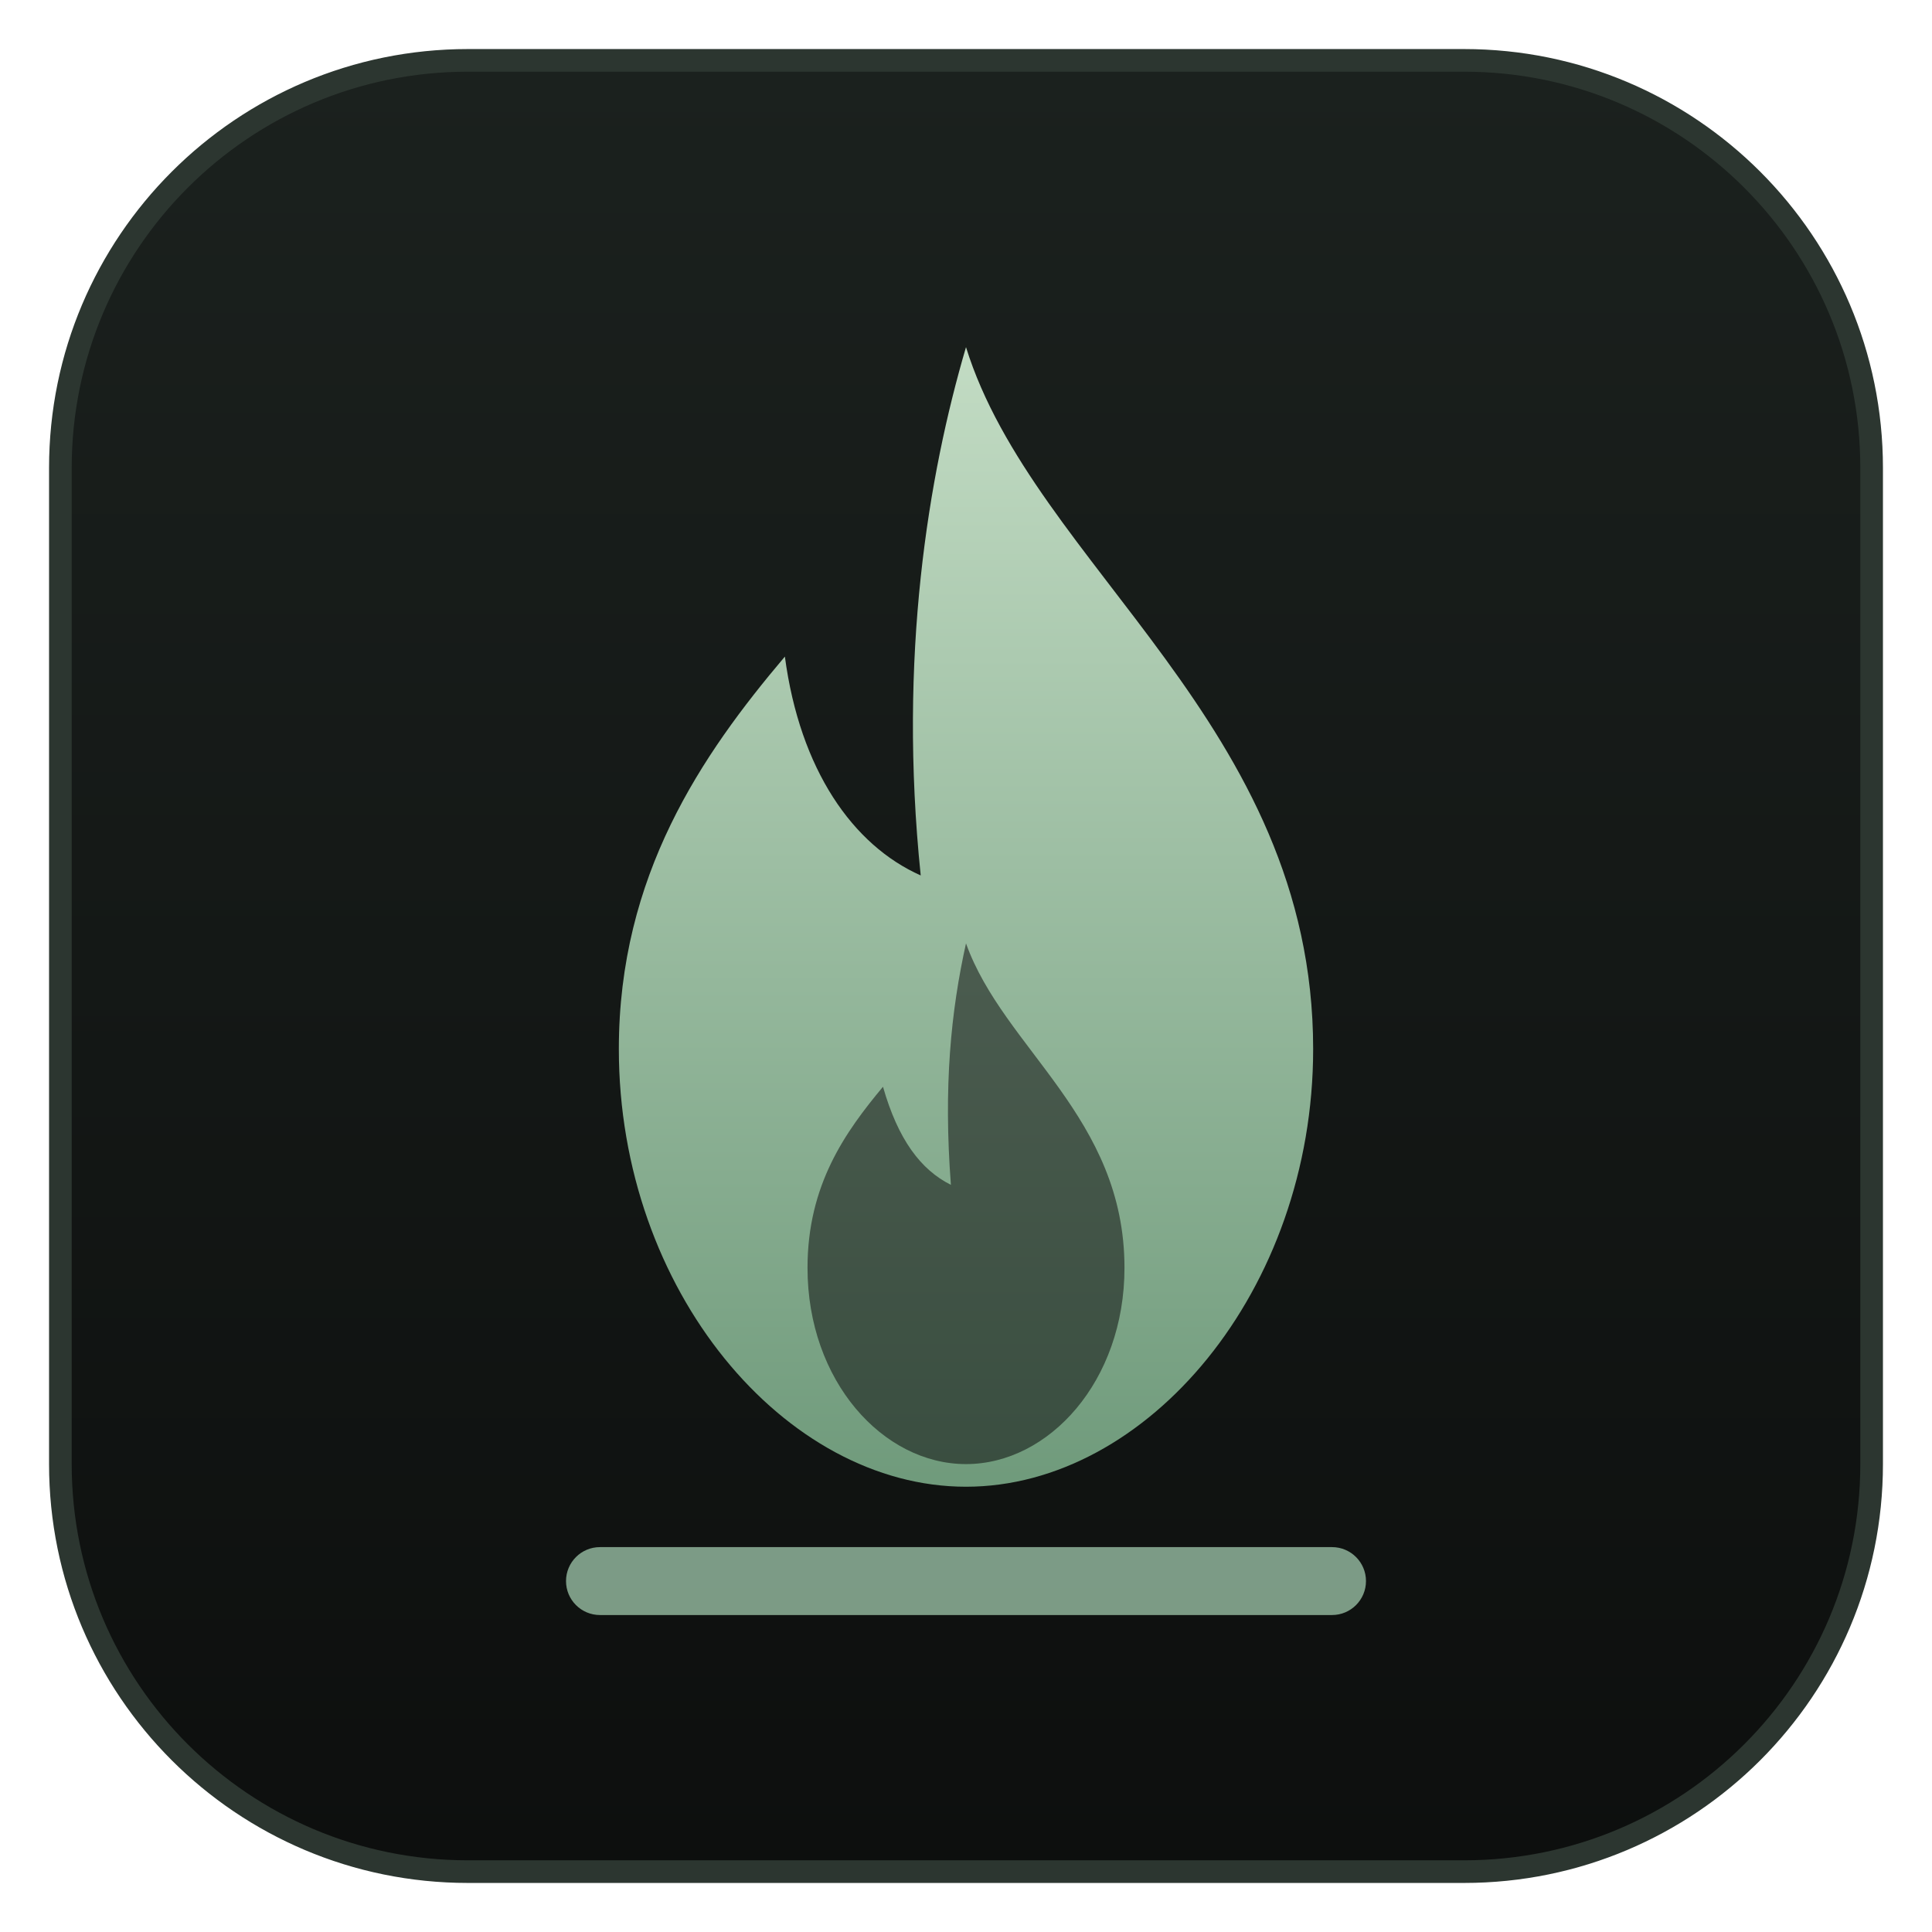
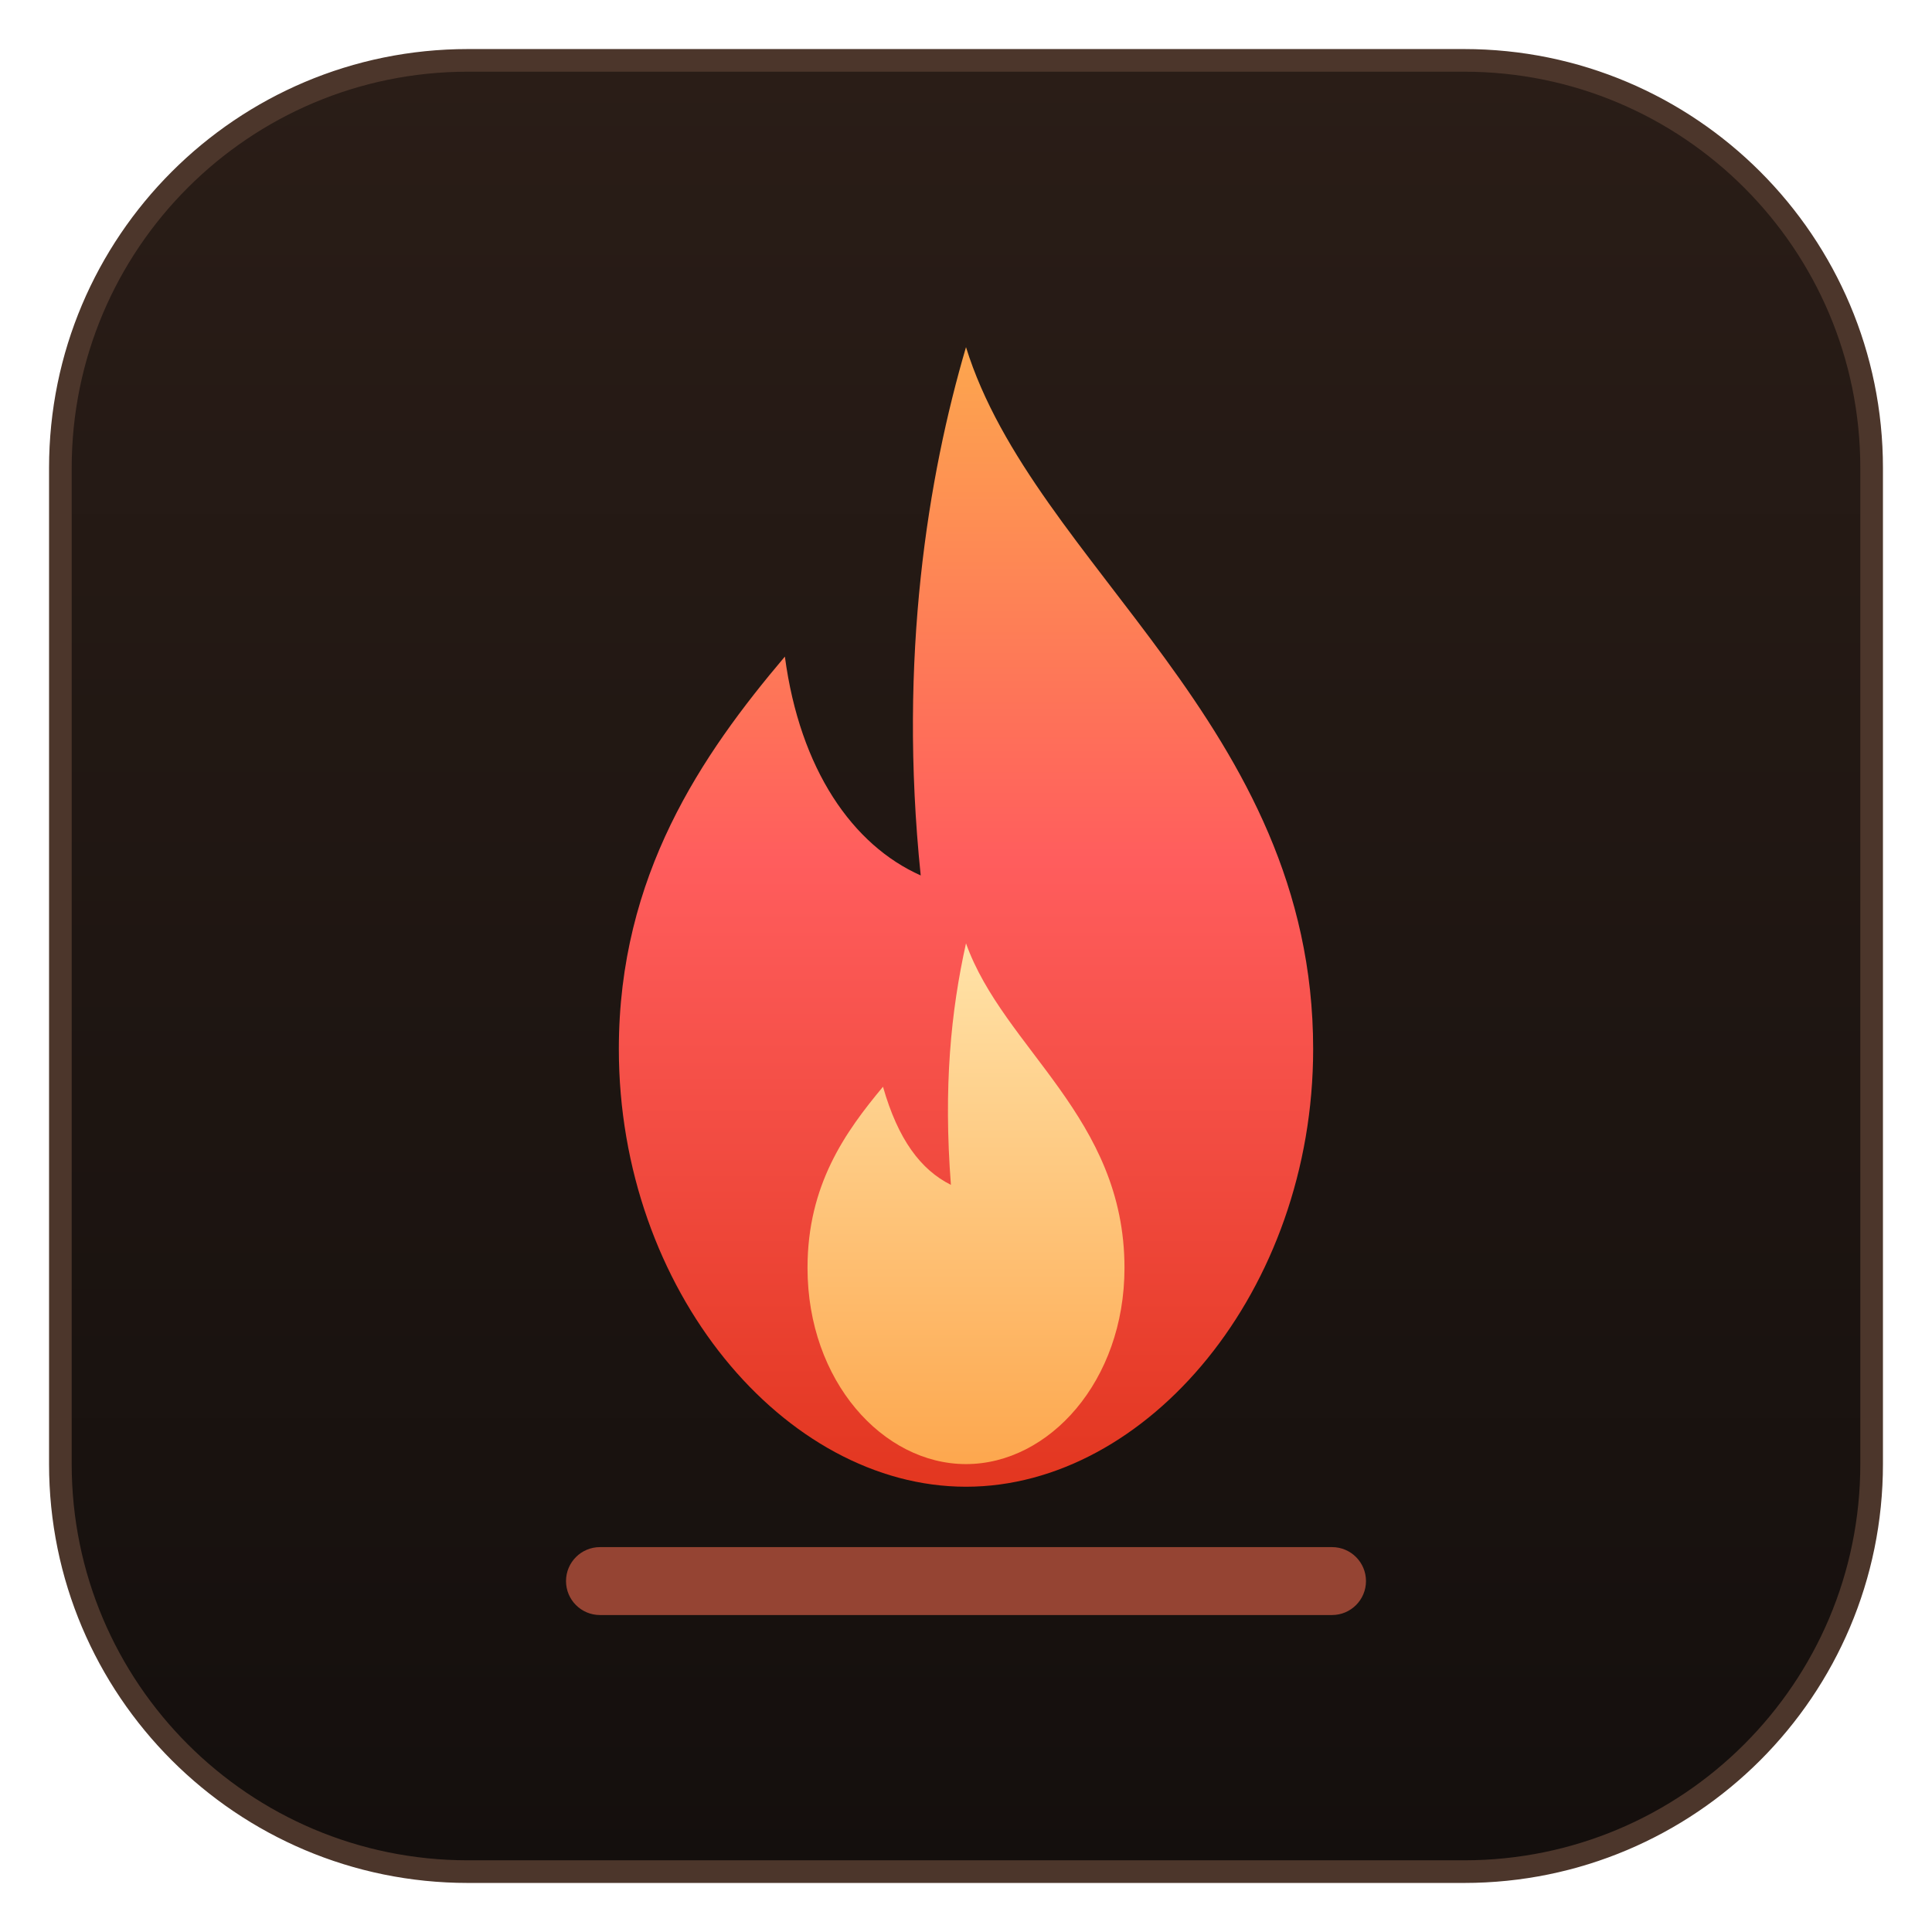
<svg xmlns="http://www.w3.org/2000/svg" viewBox="0 0 512 512">
  <defs>
    <linearGradient id="bg" x1="0" y1="0" x2="0" y2="1">
-       <stop offset="0" stop-color="#1b211e" />
-       <stop offset="1" stop-color="#0d0f0e" />
+       <stop offset="0" stop-color="#2a1d17" />
+       <stop offset="1" stop-color="#140f0d" />
    </linearGradient>
    <linearGradient id="fl" x1="0" y1="1" x2="0" y2="0">
-       <stop offset="0" stop-color="#6f9a7b" />
-       <stop offset="1" stop-color="#c3dcc4" />
+       <stop offset="0" stop-color="#e2361f" />
+       <stop offset=".55" stop-color="#ff5d5d" />
+       <stop offset="1" stop-color="#fda74e" />
+     </linearGradient>
+     <linearGradient id="core" x1="0" y1="1" x2="0" y2="0">
+       <stop offset="0" stop-color="#fda74e" />
+       <stop offset="1" stop-color="#ffe3a8" />
    </linearGradient>
  </defs>
-   <rect x="16" y="16" width="480" height="480" rx="108" fill="url(#bg)" stroke="#2c3630" stroke-width="6" />
+   <rect x="16" y="16" width="480" height="480" rx="108" fill="url(#bg)" stroke="#4c362b" stroke-width="6" />
  <path d="M256 92c18 58 92 100 92 186 0 64-44 116-92 116s-92-52-92-116c0-46 22-78 44-104 4 30 18 50 36 58-6-58 2-106 12-140z" fill="url(#fl)" />
-   <path d="M256 250c10 28 42 46 42 86 0 30-20 52-42 52s-42-22-42-52c0-22 10-36 20-48 4 14 10 22 18 26-2-26 0-46 4-64z" fill="#0d0f0e" opacity=".55" />
-   <rect x="150" y="410" width="212" height="18" rx="9" fill="#8fb39a" opacity=".85" />
+   <path d="M256 250c10 28 42 46 42 86 0 30-20 52-42 52s-42-22-42-52c0-22 10-36 20-48 4 14 10 22 18 26-2-26 0-46 4-64z" fill="url(#core)" />
+   <rect x="150" y="410" width="212" height="18" rx="9" fill="#954433" />
</svg>
